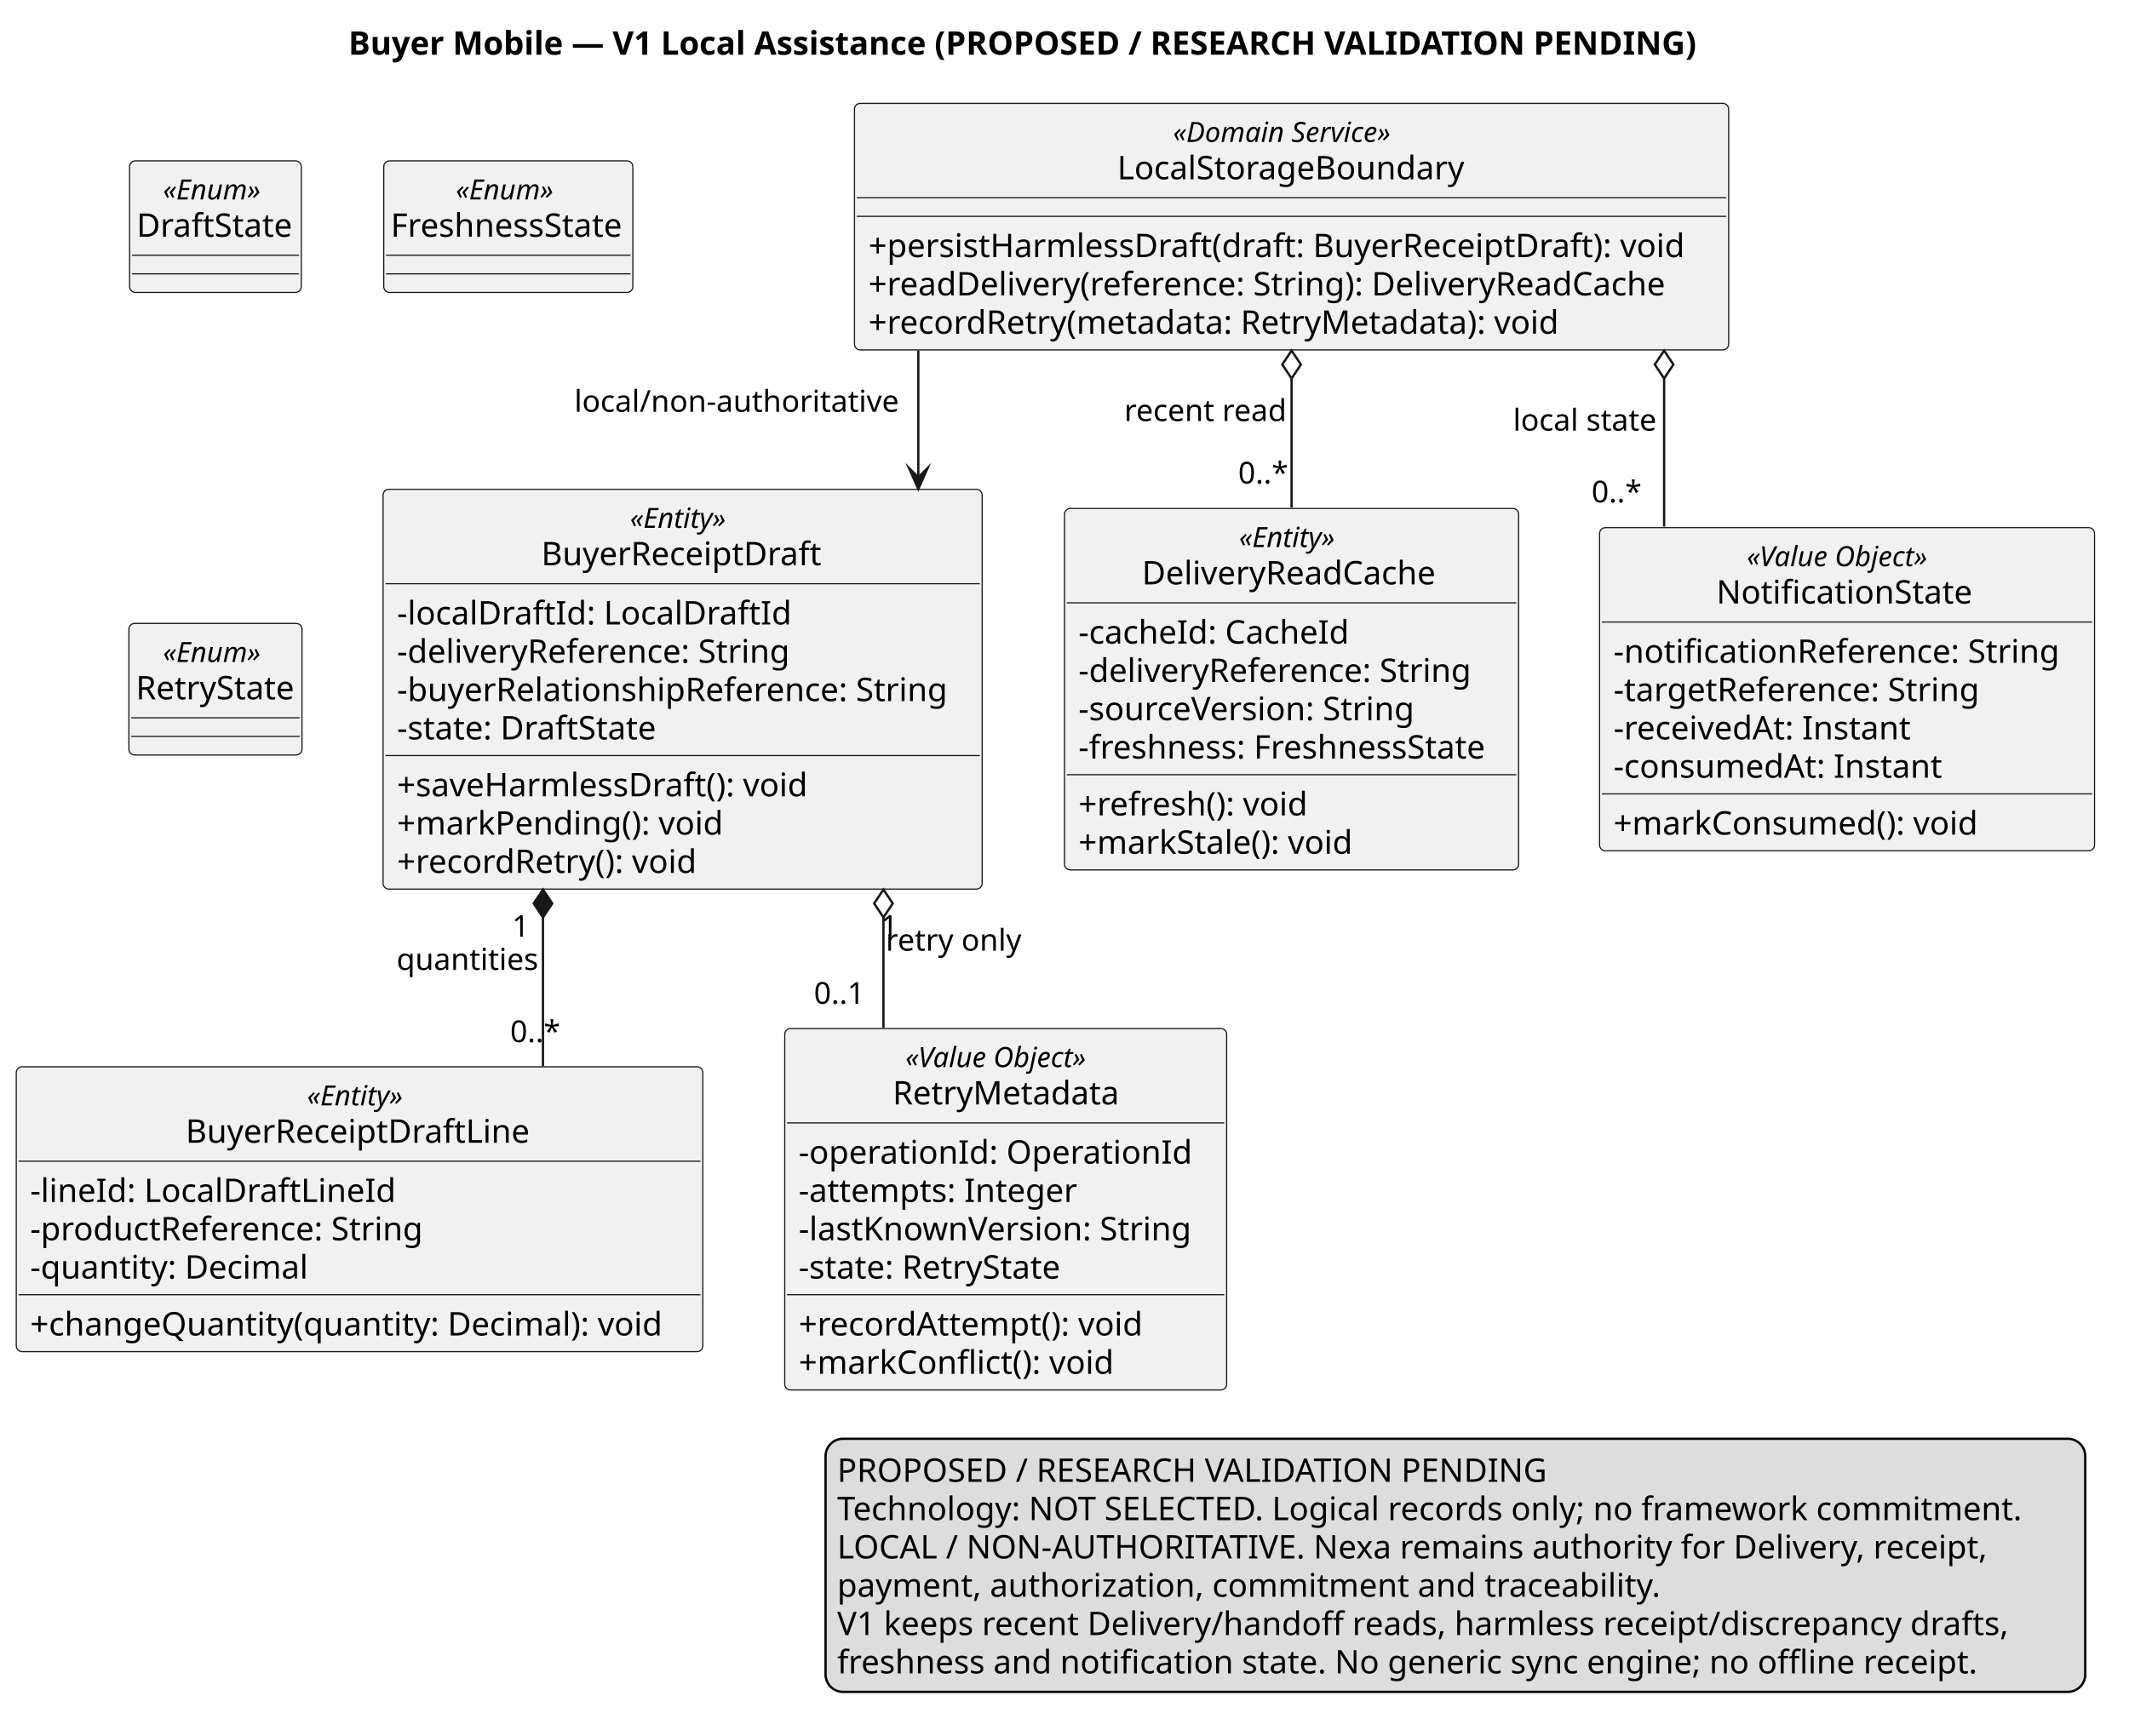
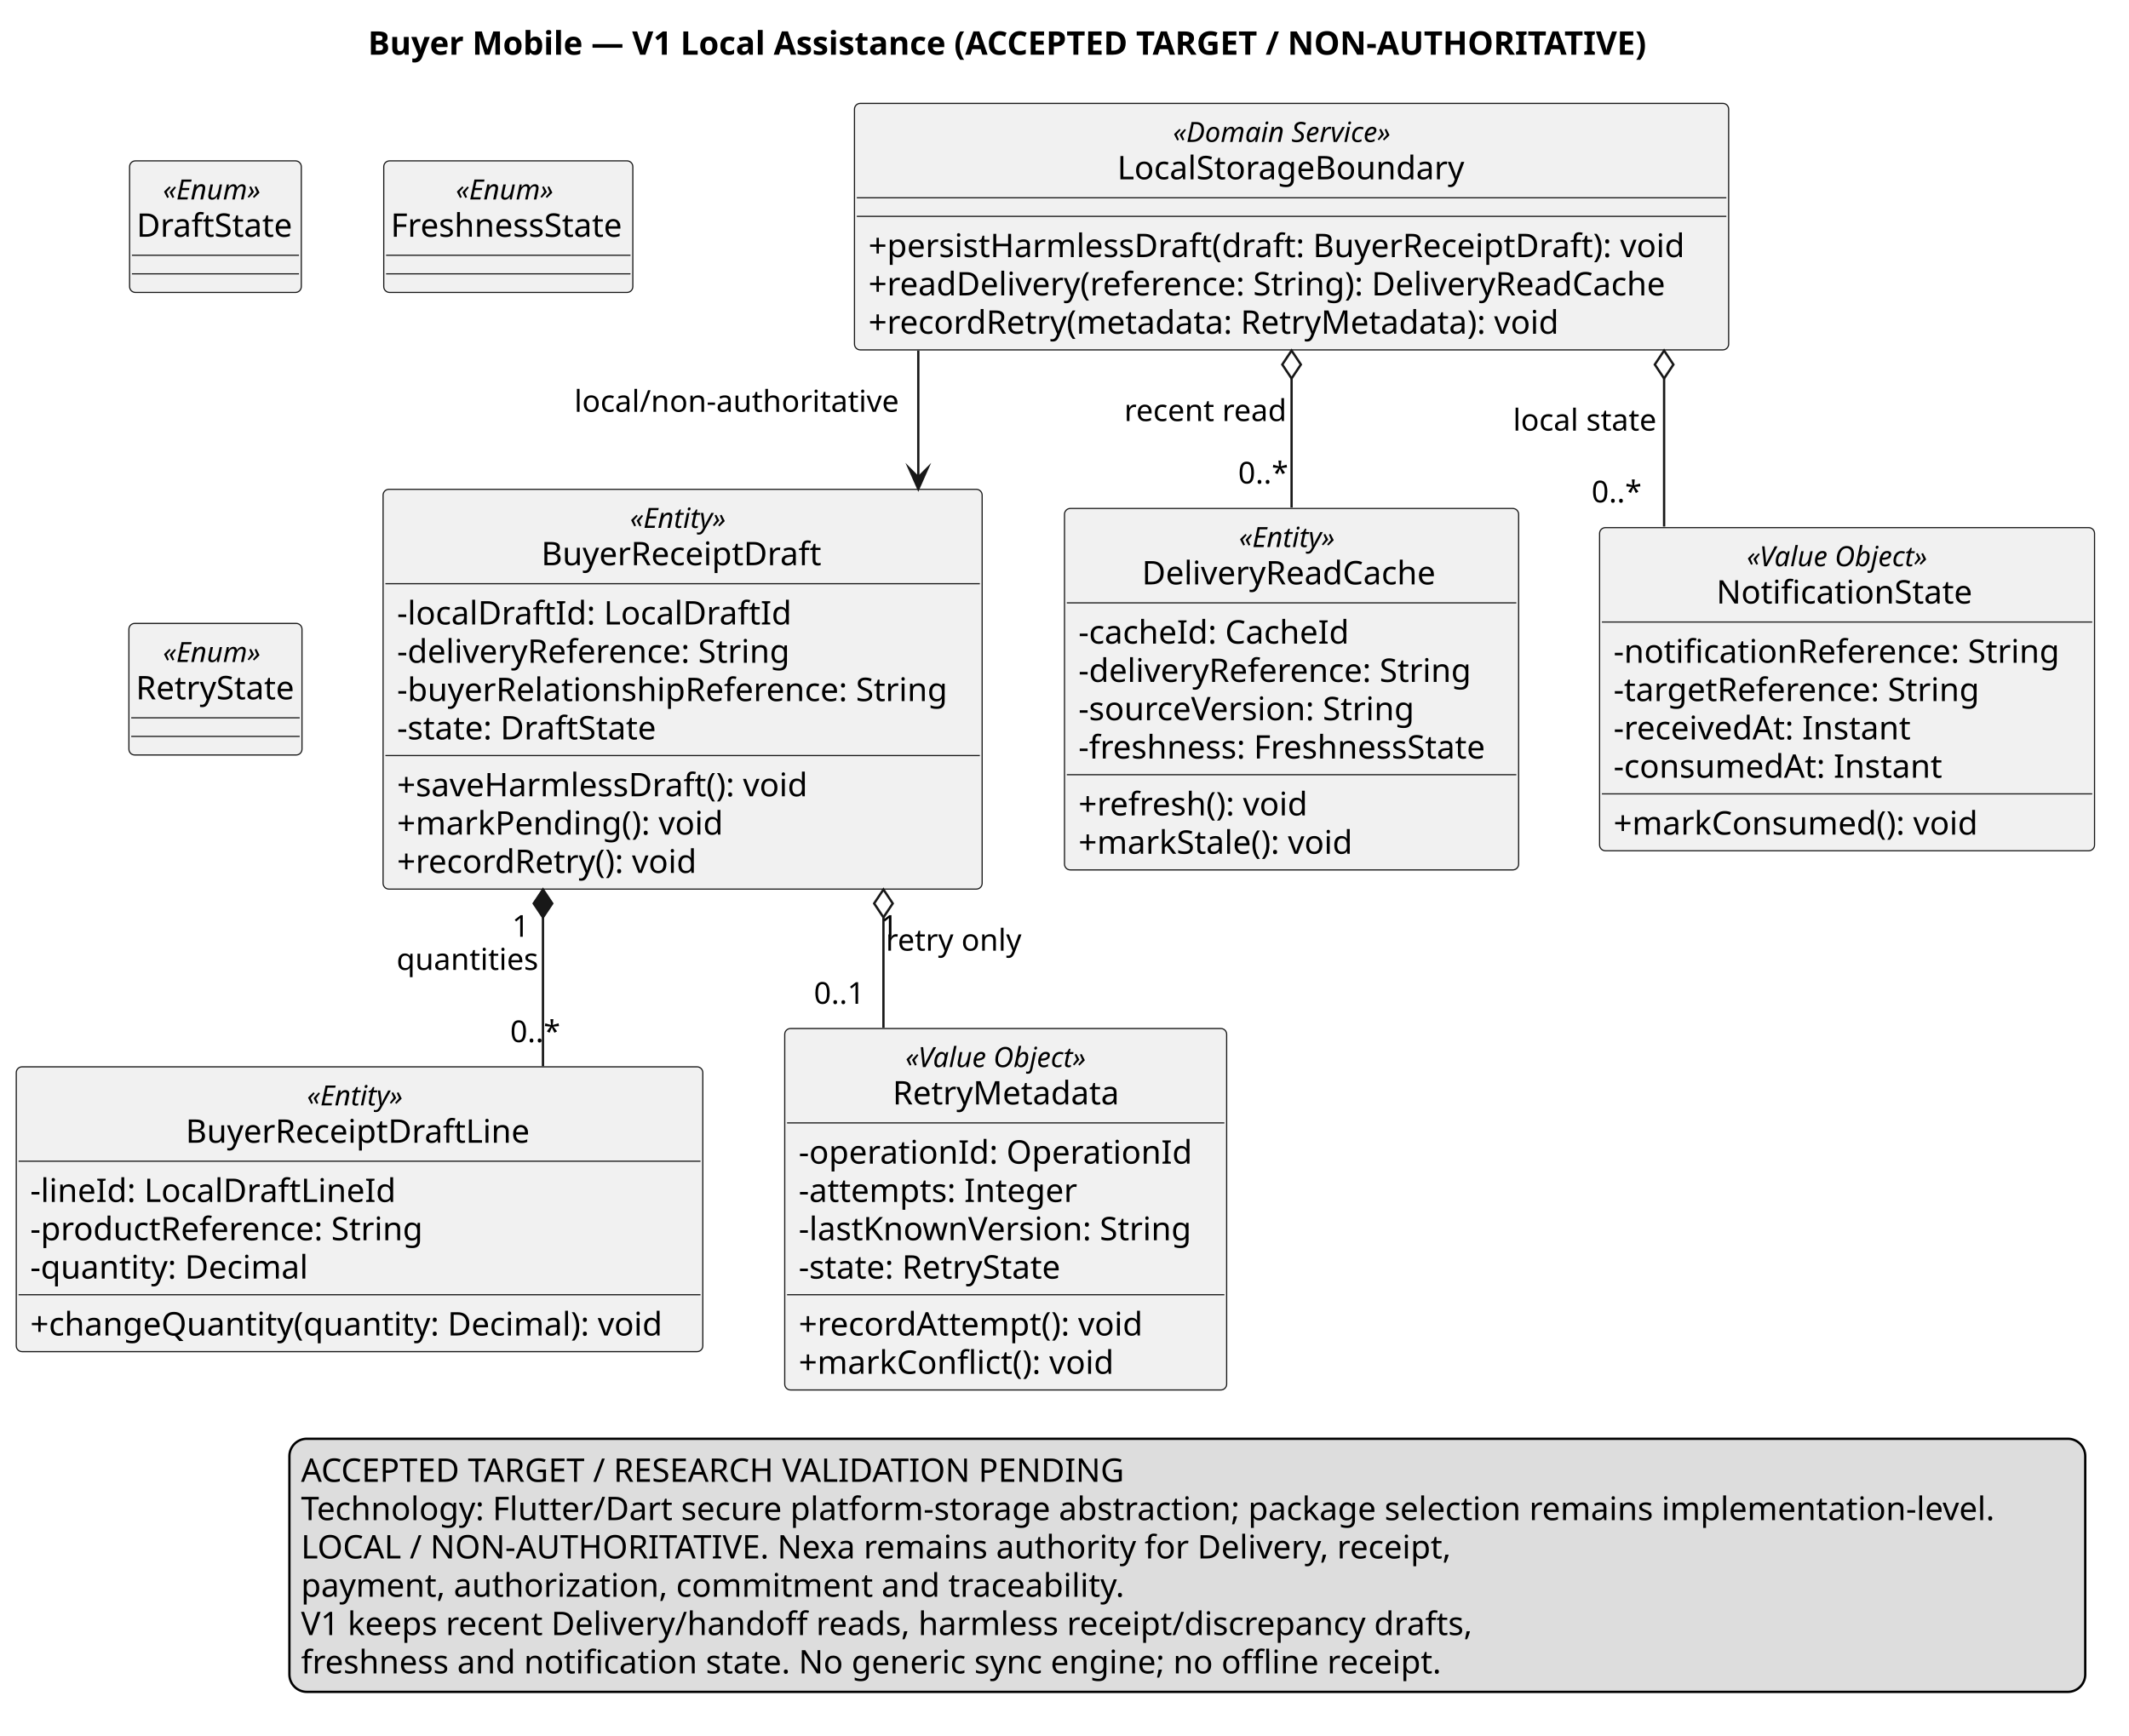
<svg xmlns="http://www.w3.org/2000/svg" contentStyleType="text/css" data-diagram-type="CLASS" height="747px" preserveAspectRatio="none" style="width:916px;height:747px;background:#FFFFFF;" version="1.1" viewBox="0 0 916 747" width="916px" zoomAndPan="magnify">
  <defs />
  <g>
    <g class="title" data-source-line="1">
-       <text fill="#000000" font-family="sans-serif" font-size="14" font-weight="700" lengthAdjust="spacing" textLength="609.403" x="149.886" y="23.535">Buyer Mobile — V1 Local Assistance (PROPOSED / RESEARCH VALIDATION PENDING)</text>
+       <text fill="#000000" font-family="sans-serif" font-size="14" font-weight="700" lengthAdjust="spacing" textLength="592.519" x="158.329" y="23.535">Buyer Mobile — V1 Local Assistance (ACCEPTED TARGET / NON-AUTHORITATIVE)</text>
    </g>
    <g class="entity" data-qualified-name="BuyerReceiptDraft" data-source-line="7" id="ent0001">
      <rect fill="#F1F1F1" height="172.039" rx="2.5" ry="2.5" style="stroke:#181818;stroke-width:0.5;" width="257.745" x="164.82" y="210.578" />
      <text fill="#000000" font-family="sans-serif" font-size="12" font-style="italic" lengthAdjust="spacing" textLength="45.24" x="271.072" y="227.18">«Entity»</text>
      <text fill="#000000" font-family="sans-serif" font-size="14" lengthAdjust="spacing" textLength="121.632" x="232.877" y="243.246">BuyerReceiptDraft</text>
      <line style="stroke:#181818;stroke-width:0.5;" x1="165.82" x2="421.565" y1="251.199" y2="251.199" />
      <text fill="#000000" font-family="sans-serif" font-size="14" lengthAdjust="spacing" textLength="177.919" x="170.82" y="268.735">-localDraftId: LocalDraftId</text>
      <text fill="#000000" font-family="sans-serif" font-size="14" lengthAdjust="spacing" textLength="176.511" x="170.82" y="285.223">-deliveryReference: String</text>
      <text fill="#000000" font-family="sans-serif" font-size="14" lengthAdjust="spacing" textLength="245.745" x="170.82" y="301.711">-buyerRelationshipReference: String</text>
      <text fill="#000000" font-family="sans-serif" font-size="14" lengthAdjust="spacing" textLength="117.975" x="170.82" y="318.199">-state: DraftState</text>
      <line style="stroke:#181818;stroke-width:0.5;" x1="165.82" x2="421.565" y1="325.152" y2="325.152" />
      <text fill="#000000" font-family="sans-serif" font-size="14" lengthAdjust="spacing" textLength="184.981" x="170.82" y="342.688">+saveHarmlessDraft(): void</text>
      <text fill="#000000" font-family="sans-serif" font-size="14" lengthAdjust="spacing" textLength="147.014" x="170.82" y="359.176">+markPending(): void</text>
      <text fill="#000000" font-family="sans-serif" font-size="14" lengthAdjust="spacing" textLength="136.568" x="170.82" y="375.664">+recordRetry(): void</text>
    </g>
    <g class="entity" data-qualified-name="BuyerReceiptDraftLine" data-source-line="17" id="ent0002">
      <rect fill="#F1F1F1" height="122.574" rx="2.5" ry="2.5" style="stroke:#181818;stroke-width:0.5;" width="295.391" x="7" y="459.108" />
      <text fill="#000000" font-family="sans-serif" font-size="12" font-style="italic" lengthAdjust="spacing" textLength="45.24" x="132.075" y="475.71">«Entity»</text>
      <text fill="#000000" font-family="sans-serif" font-size="14" lengthAdjust="spacing" textLength="149.632" x="79.879" y="491.776">BuyerReceiptDraftLine</text>
      <line style="stroke:#181818;stroke-width:0.5;" x1="8" x2="301.391" y1="499.729" y2="499.729" />
      <text fill="#000000" font-family="sans-serif" font-size="14" lengthAdjust="spacing" textLength="164.575" x="13" y="517.264">-lineId: LocalDraftLineId</text>
      <text fill="#000000" font-family="sans-serif" font-size="14" lengthAdjust="spacing" textLength="176.764" x="13" y="533.753">-productReference: String</text>
      <text fill="#000000" font-family="sans-serif" font-size="14" lengthAdjust="spacing" textLength="127.066" x="13" y="550.241">-quantity: Decimal</text>
      <line style="stroke:#181818;stroke-width:0.5;" x1="8" x2="301.391" y1="557.194" y2="557.194" />
      <text fill="#000000" font-family="sans-serif" font-size="14" lengthAdjust="spacing" textLength="283.391" x="13" y="574.729">+changeQuantity(quantity: Decimal): void</text>
    </g>
    <g class="entity" data-qualified-name="DeliveryReadCache" data-source-line="24" id="ent0003">
      <rect fill="#F1F1F1" height="155.551" rx="2.5" ry="2.5" style="stroke:#181818;stroke-width:0.5;" width="195.388" x="458" y="218.818" />
      <text fill="#000000" font-family="sans-serif" font-size="12" font-style="italic" lengthAdjust="spacing" textLength="45.24" x="533.074" y="235.42">«Entity»</text>
      <text fill="#000000" font-family="sans-serif" font-size="14" lengthAdjust="spacing" textLength="128.741" x="491.323" y="251.486">DeliveryReadCache</text>
      <line style="stroke:#181818;stroke-width:0.5;" x1="459" x2="652.388" y1="259.439" y2="259.439" />
      <text fill="#000000" font-family="sans-serif" font-size="14" lengthAdjust="spacing" textLength="122.288" x="464" y="276.974">-cacheId: CacheId</text>
      <text fill="#000000" font-family="sans-serif" font-size="14" lengthAdjust="spacing" textLength="176.511" x="464" y="293.463">-deliveryReference: String</text>
      <text fill="#000000" font-family="sans-serif" font-size="14" lengthAdjust="spacing" textLength="153.207" x="464" y="309.951">-sourceVersion: String</text>
      <text fill="#000000" font-family="sans-serif" font-size="14" lengthAdjust="spacing" textLength="183.388" x="464" y="326.439">-freshness: FreshnessState</text>
      <line style="stroke:#181818;stroke-width:0.5;" x1="459" x2="652.388" y1="333.392" y2="333.392" />
      <text fill="#000000" font-family="sans-serif" font-size="14" lengthAdjust="spacing" textLength="105.827" x="464" y="350.928">+refresh(): void</text>
      <text fill="#000000" font-family="sans-serif" font-size="14" lengthAdjust="spacing" textLength="124.865" x="464" y="367.416">+markStale(): void</text>
    </g>
    <g class="entity" data-qualified-name="NotificationState" data-source-line="33" id="ent0004">
      <rect fill="#F1F1F1" height="139.062" rx="2.5" ry="2.5" style="stroke:#181818;stroke-width:0.5;" width="212.956" x="688.22" y="227.068" />
      <text fill="#000000" font-family="sans-serif" font-size="12" font-style="italic" lengthAdjust="spacing" textLength="86.291" x="751.553" y="243.67">«Value Object»</text>
      <text fill="#000000" font-family="sans-serif" font-size="14" lengthAdjust="spacing" textLength="112.438" x="738.479" y="259.736">NotificationState</text>
      <line style="stroke:#181818;stroke-width:0.5;" x1="689.22" x2="900.176" y1="267.689" y2="267.689" />
      <text fill="#000000" font-family="sans-serif" font-size="14" lengthAdjust="spacing" textLength="200.956" x="694.22" y="285.224">-notificationReference: String</text>
      <text fill="#000000" font-family="sans-serif" font-size="14" lengthAdjust="spacing" textLength="164.179" x="694.22" y="301.713">-targetReference: String</text>
      <text fill="#000000" font-family="sans-serif" font-size="14" lengthAdjust="spacing" textLength="135.01" x="694.22" y="318.201">-receivedAt: Instant</text>
      <text fill="#000000" font-family="sans-serif" font-size="14" lengthAdjust="spacing" textLength="148.572" x="694.22" y="334.689">-consumedAt: Instant</text>
      <line style="stroke:#181818;stroke-width:0.5;" x1="689.22" x2="900.176" y1="341.642" y2="341.642" />
      <text fill="#000000" font-family="sans-serif" font-size="14" lengthAdjust="spacing" textLength="164.992" x="694.22" y="359.178">+markConsumed(): void</text>
    </g>
    <g class="entity" data-qualified-name="RetryMetadata" data-source-line="41" id="ent0005">
      <rect fill="#F1F1F1" height="155.551" rx="2.5" ry="2.5" style="stroke:#181818;stroke-width:0.5;" width="190.138" x="337.63" y="442.618" />
      <text fill="#000000" font-family="sans-serif" font-size="12" font-style="italic" lengthAdjust="spacing" textLength="86.291" x="389.553" y="459.22">«Value Object»</text>
      <text fill="#000000" font-family="sans-serif" font-size="14" lengthAdjust="spacing" textLength="97.269" x="384.065" y="475.286">RetryMetadata</text>
      <line style="stroke:#181818;stroke-width:0.5;" x1="338.63" x2="526.768" y1="483.239" y2="483.239" />
      <text fill="#000000" font-family="sans-serif" font-size="14" lengthAdjust="spacing" textLength="175.41" x="343.63" y="500.774">-operationId: OperationId</text>
      <text fill="#000000" font-family="sans-serif" font-size="14" lengthAdjust="spacing" textLength="125.234" x="343.63" y="517.263">-attempts: Integer</text>
      <text fill="#000000" font-family="sans-serif" font-size="14" lengthAdjust="spacing" textLength="178.138" x="343.63" y="533.751">-lastKnownVersion: String</text>
      <text fill="#000000" font-family="sans-serif" font-size="14" lengthAdjust="spacing" textLength="118.576" x="343.63" y="550.239">-state: RetryState</text>
      <line style="stroke:#181818;stroke-width:0.5;" x1="338.63" x2="526.768" y1="557.192" y2="557.192" />
      <text fill="#000000" font-family="sans-serif" font-size="14" lengthAdjust="spacing" textLength="156.686" x="343.63" y="574.728">+recordAttempt(): void</text>
      <text fill="#000000" font-family="sans-serif" font-size="14" lengthAdjust="spacing" textLength="145.134" x="343.63" y="591.216">+markConflict(): void</text>
    </g>
    <g class="entity" data-qualified-name="LocalStorageBoundary" data-source-line="50" id="ent0006">
      <rect fill="#F1F1F1" height="106.086" rx="2.5" ry="2.5" style="stroke:#181818;stroke-width:0.5;" width="376.109" x="367.64" y="44.488" />
      <text fill="#000000" font-family="sans-serif" font-size="12" font-style="italic" lengthAdjust="spacing" textLength="102.047" x="504.671" y="61.09">«Domain Service»</text>
      <text fill="#000000" font-family="sans-serif" font-size="14" lengthAdjust="spacing" textLength="149.994" x="480.698" y="77.156">LocalStorageBoundary</text>
      <line style="stroke:#181818;stroke-width:0.5;" x1="368.64" x2="742.749" y1="85.109" y2="85.109" />
      <line style="stroke:#181818;stroke-width:0.5;" x1="368.64" x2="742.749" y1="93.109" y2="93.109" />
      <text fill="#000000" font-family="sans-serif" font-size="14" lengthAdjust="spacing" textLength="364.109" x="373.64" y="110.644">+persistHarmlessDraft(draft: BuyerReceiptDraft): void</text>
      <text fill="#000000" font-family="sans-serif" font-size="14" lengthAdjust="spacing" textLength="354.867" x="373.64" y="127.133">+readDelivery(reference: String): DeliveryReadCache</text>
      <text fill="#000000" font-family="sans-serif" font-size="14" lengthAdjust="spacing" textLength="306.045" x="373.64" y="143.621">+recordRetry(metadata: RetryMetadata): void</text>
    </g>
    <g class="entity" data-qualified-name="DraftState" data-source-line="62" id="ent0012">
      <rect fill="#F1F1F1" height="56.621" rx="2.5" ry="2.5" style="stroke:#181818;stroke-width:0.5;" width="73.874" x="55.76" y="69.228" />
      <text fill="#000000" font-family="sans-serif" font-size="12" font-style="italic" lengthAdjust="spacing" textLength="45.176" x="70.109" y="85.83">«Enum»</text>
      <text fill="#000000" font-family="sans-serif" font-size="14" lengthAdjust="spacing" textLength="67.874" x="58.76" y="101.896">DraftState</text>
      <line style="stroke:#181818;stroke-width:0.5;" x1="56.76" x2="128.634" y1="109.849" y2="109.849" />
      <line style="stroke:#181818;stroke-width:0.5;" x1="56.76" x2="128.634" y1="117.849" y2="117.849" />
    </g>
    <g class="entity" data-qualified-name="FreshnessState" data-source-line="63" id="ent0013">
      <rect fill="#F1F1F1" height="56.621" rx="2.5" ry="2.5" style="stroke:#181818;stroke-width:0.5;" width="107.165" x="165.11" y="69.228" />
      <text fill="#000000" font-family="sans-serif" font-size="12" font-style="italic" lengthAdjust="spacing" textLength="45.176" x="196.105" y="85.83">«Enum»</text>
      <text fill="#000000" font-family="sans-serif" font-size="14" lengthAdjust="spacing" textLength="101.165" x="168.11" y="101.896">FreshnessState</text>
      <line style="stroke:#181818;stroke-width:0.5;" x1="166.11" x2="271.275" y1="109.849" y2="109.849" />
      <line style="stroke:#181818;stroke-width:0.5;" x1="166.11" x2="271.275" y1="117.849" y2="117.849" />
    </g>
    <g class="entity" data-qualified-name="RetryState" data-source-line="64" id="ent0014">
      <rect fill="#F1F1F1" height="56.621" rx="2.5" ry="2.5" style="stroke:#181818;stroke-width:0.5;" width="74.476" x="55.46" y="268.288" />
      <text fill="#000000" font-family="sans-serif" font-size="12" font-style="italic" lengthAdjust="spacing" textLength="45.176" x="70.11" y="284.89">«Enum»</text>
      <text fill="#000000" font-family="sans-serif" font-size="14" lengthAdjust="spacing" textLength="68.476" x="58.46" y="300.956">RetryState</text>
      <line style="stroke:#181818;stroke-width:0.5;" x1="56.46" x2="128.936" y1="308.909" y2="308.909" />
      <line style="stroke:#181818;stroke-width:0.5;" x1="56.46" x2="128.936" y1="316.909" y2="316.909" />
    </g>
    <g class="link" data-entity-1="ent0001" data-entity-2="ent0002" data-link-type="composition" data-source-line="56" id="lnk7">
      <path codeLine="56" d="M233.61,394.798 C233.61,420.168 233.61,435.398 233.61,458.878" fill="none" id="BuyerReceiptDraft-backto-BuyerReceiptDraftLine" style="stroke:#181818;stroke-width:1;" />
      <polygon fill="#181818" points="233.61,382.798,229.61,388.798,233.61,394.798,237.61,388.798,233.61,382.798" style="stroke:#181818;stroke-width:1;stroke-linejoin:miter;stroke-miterlimit:10;" />
      <text fill="#000000" font-family="sans-serif" font-size="13" lengthAdjust="spacing" textLength="62.607" x="170.61" y="417.407">quantities</text>
      <text fill="#000000" font-family="sans-serif" font-size="13" lengthAdjust="spacing" textLength="8.22" x="220.312" y="403.139">1</text>
      <text fill="#000000" font-family="sans-serif" font-size="13" lengthAdjust="spacing" textLength="22.712" x="219.504" y="448.485">0..*</text>
    </g>
    <g class="link" data-entity-1="ent0001" data-entity-2="ent0005" data-link-type="aggregation" data-source-line="57" id="lnk8">
      <path codeLine="57" d="M380.1,394.798 C380.1,414.378 380.1,423.068 380.1,442.288" fill="none" id="BuyerReceiptDraft-backto-RetryMetadata" style="stroke:#181818;stroke-width:1;" />
      <polygon fill="none" points="380.1,382.798,376.1,388.798,380.1,394.798,384.1,388.798,380.1,382.798" style="stroke:#181818;stroke-width:1;stroke-linejoin:miter;stroke-miterlimit:10;" />
      <text fill="#000000" font-family="sans-serif" font-size="13" lengthAdjust="spacing" textLength="60.252" x="381.1" y="409.117">retry only</text>
      <text fill="#000000" font-family="sans-serif" font-size="13" lengthAdjust="spacing" textLength="8.22" x="378.933" y="403.139">1</text>
      <text fill="#000000" font-family="sans-serif" font-size="13" lengthAdjust="spacing" textLength="24.667" x="350.175" y="431.979">0..1</text>
    </g>
    <g class="link" data-entity-1="ent0006" data-entity-2="ent0003" data-link-type="aggregation" data-source-line="58" id="lnk9">
      <path codeLine="58" d="M555.7,162.878 C555.7,183.608 555.7,195.778 555.7,218.398" fill="none" id="LocalStorageBoundary-backto-DeliveryReadCache" style="stroke:#181818;stroke-width:1;" />
      <polygon fill="none" points="555.7,150.878,551.7,156.878,555.7,162.878,559.7,156.878,555.7,150.878" style="stroke:#181818;stroke-width:1;stroke-linejoin:miter;stroke-miterlimit:10;" />
      <text fill="#000000" font-family="sans-serif" font-size="13" lengthAdjust="spacing" textLength="71.43" x="483.7" y="181.207">recent read</text>
      <text fill="#000000" font-family="sans-serif" font-size="13" lengthAdjust="spacing" textLength="22.712" x="532.719" y="208.081">0..*</text>
    </g>
    <g class="link" data-entity-1="ent0006" data-entity-2="ent0004" data-link-type="aggregation" data-source-line="59" id="lnk10">
      <path codeLine="59" d="M715.98,162.878 C715.98,186.148 715.98,201.728 715.98,226.608" fill="none" id="LocalStorageBoundary-backto-NotificationState" style="stroke:#181818;stroke-width:1;" />
      <polygon fill="none" points="715.98,150.878,711.98,156.878,715.98,162.878,719.98,156.878,715.98,150.878" style="stroke:#181818;stroke-width:1;stroke-linejoin:miter;stroke-miterlimit:10;" />
      <text fill="#000000" font-family="sans-serif" font-size="13" lengthAdjust="spacing" textLength="64.226" x="650.98" y="185.317">local state</text>
      <text fill="#000000" font-family="sans-serif" font-size="13" lengthAdjust="spacing" textLength="22.712" x="684.764" y="216.201">0..*</text>
    </g>
    <g class="link" data-entity-1="ent0006" data-entity-2="ent0001" data-link-type="dependency" data-source-line="60" id="lnk11">
      <path codeLine="60" d="M395.1,150.878 C395.1,169.188 395.1,185.178 395.1,205.428" fill="none" id="LocalStorageBoundary-to-BuyerReceiptDraft" style="stroke:#181818;stroke-width:1;" />
      <polygon fill="#181818" points="395.1,210.428,399.1,201.428,395.1,205.428,391.1,201.428,395.1,210.428" style="stroke:#181818;stroke-width:1;stroke-linejoin:miter;stroke-miterlimit:10;" />
      <text fill="#000000" font-family="sans-serif" font-size="13" lengthAdjust="spacing" textLength="147.672" x="247.1" y="177.217">local/non-authoritative</text>
    </g>
    <g class="legend" data-source-line="66">
-       <rect fill="#DDDDDD" height="108.93" rx="7.5" ry="7.5" style="stroke:#000000;stroke-width:1;" width="541.98" x="355.197" y="619.169" />
-       <text fill="#000000" font-family="sans-serif" font-size="14" lengthAdjust="spacing" textLength="312.019" x="360.197" y="637.704">PROPOSED / RESEARCH VALIDATION PENDING</text>
-       <text fill="#000000" font-family="sans-serif" font-size="14" lengthAdjust="spacing" textLength="531.98" x="360.197" y="654.192">Technology: NOT SELECTED. Logical records only; no framework commitment.</text>
-       <text fill="#000000" font-family="sans-serif" font-size="14" lengthAdjust="spacing" textLength="521.753" x="360.197" y="670.681">LOCAL / NON-AUTHORITATIVE. Nexa remains authority for Delivery, receipt,</text>
-       <text fill="#000000" font-family="sans-serif" font-size="14" lengthAdjust="spacing" textLength="366.83" x="360.197" y="687.169">payment, authorization, commitment and traceability.</text>
-       <text fill="#000000" font-family="sans-serif" font-size="14" lengthAdjust="spacing" textLength="527.338" x="360.197" y="703.657">V1 keeps recent Delivery/handoff reads, harmless receipt/discrepancy drafts,</text>
-       <text fill="#000000" font-family="sans-serif" font-size="14" lengthAdjust="spacing" textLength="510.788" x="360.197" y="720.146">freshness and notification state. No generic sync engine; no offline receipt.</text>
+       <rect fill="#DDDDDD" height="108.93" rx="7.5" ry="7.5" style="stroke:#000000;stroke-width:1;" width="772.658" x="124.518" y="619.169" />
+       <text fill="#000000" font-family="sans-serif" font-size="14" lengthAdjust="spacing" textLength="369.961" x="129.518" y="637.704">ACCEPTED TARGET / RESEARCH VALIDATION PENDING</text>
+       <text fill="#000000" font-family="sans-serif" font-size="14" lengthAdjust="spacing" textLength="762.658" x="129.518" y="654.192">Technology: Flutter/Dart secure platform-storage abstraction; package selection remains implementation-level.</text>
+       <text fill="#000000" font-family="sans-serif" font-size="14" lengthAdjust="spacing" textLength="521.753" x="129.518" y="670.681">LOCAL / NON-AUTHORITATIVE. Nexa remains authority for Delivery, receipt,</text>
+       <text fill="#000000" font-family="sans-serif" font-size="14" lengthAdjust="spacing" textLength="366.83" x="129.518" y="687.169">payment, authorization, commitment and traceability.</text>
+       <text fill="#000000" font-family="sans-serif" font-size="14" lengthAdjust="spacing" textLength="527.338" x="129.518" y="703.657">V1 keeps recent Delivery/handoff reads, harmless receipt/discrepancy drafts,</text>
+       <text fill="#000000" font-family="sans-serif" font-size="14" lengthAdjust="spacing" textLength="510.788" x="129.518" y="720.146">freshness and notification state. No generic sync engine; no offline receipt.</text>
    </g>
  </g>
</svg>
